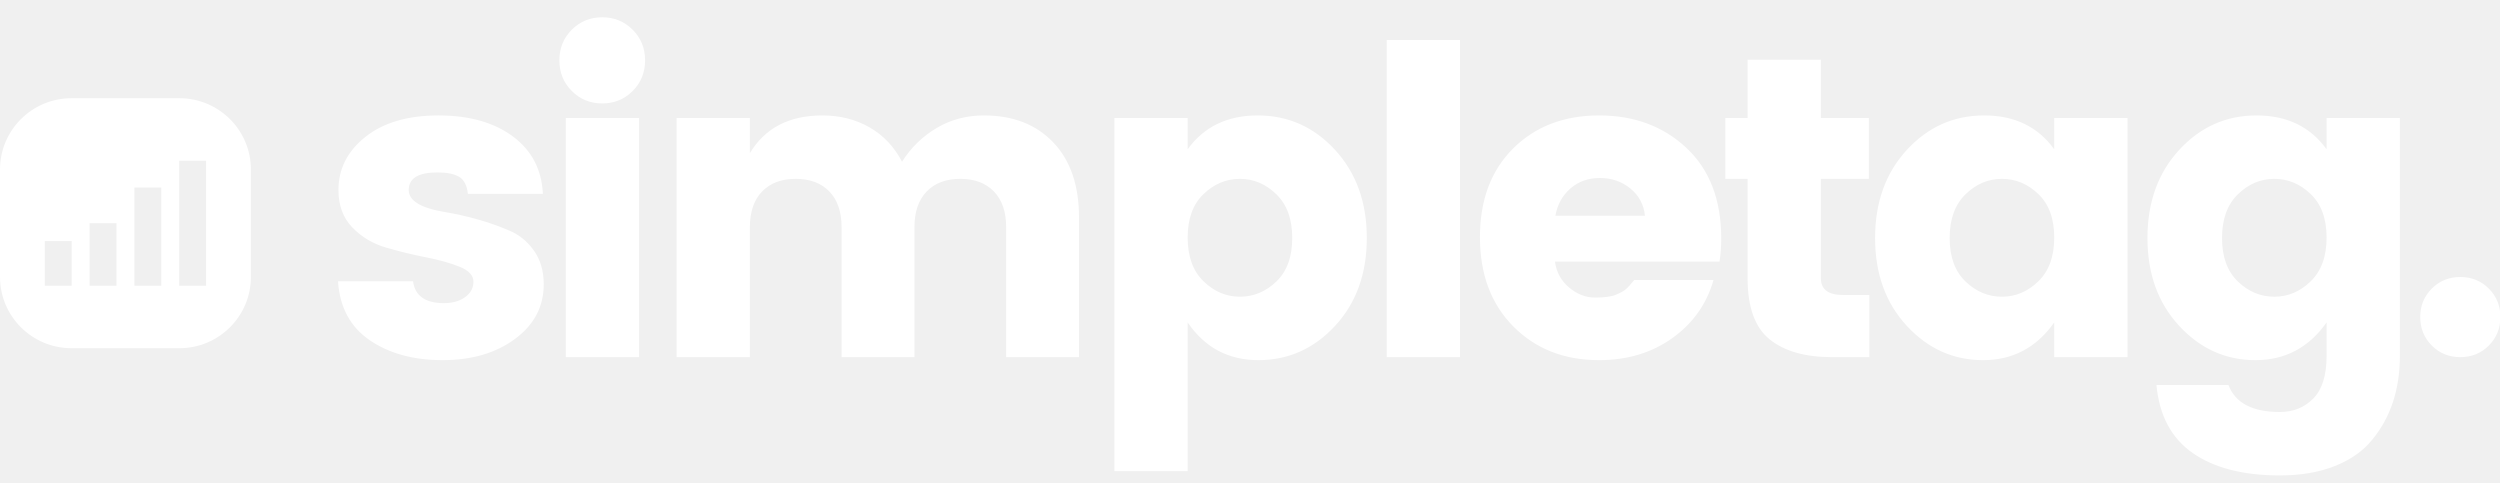
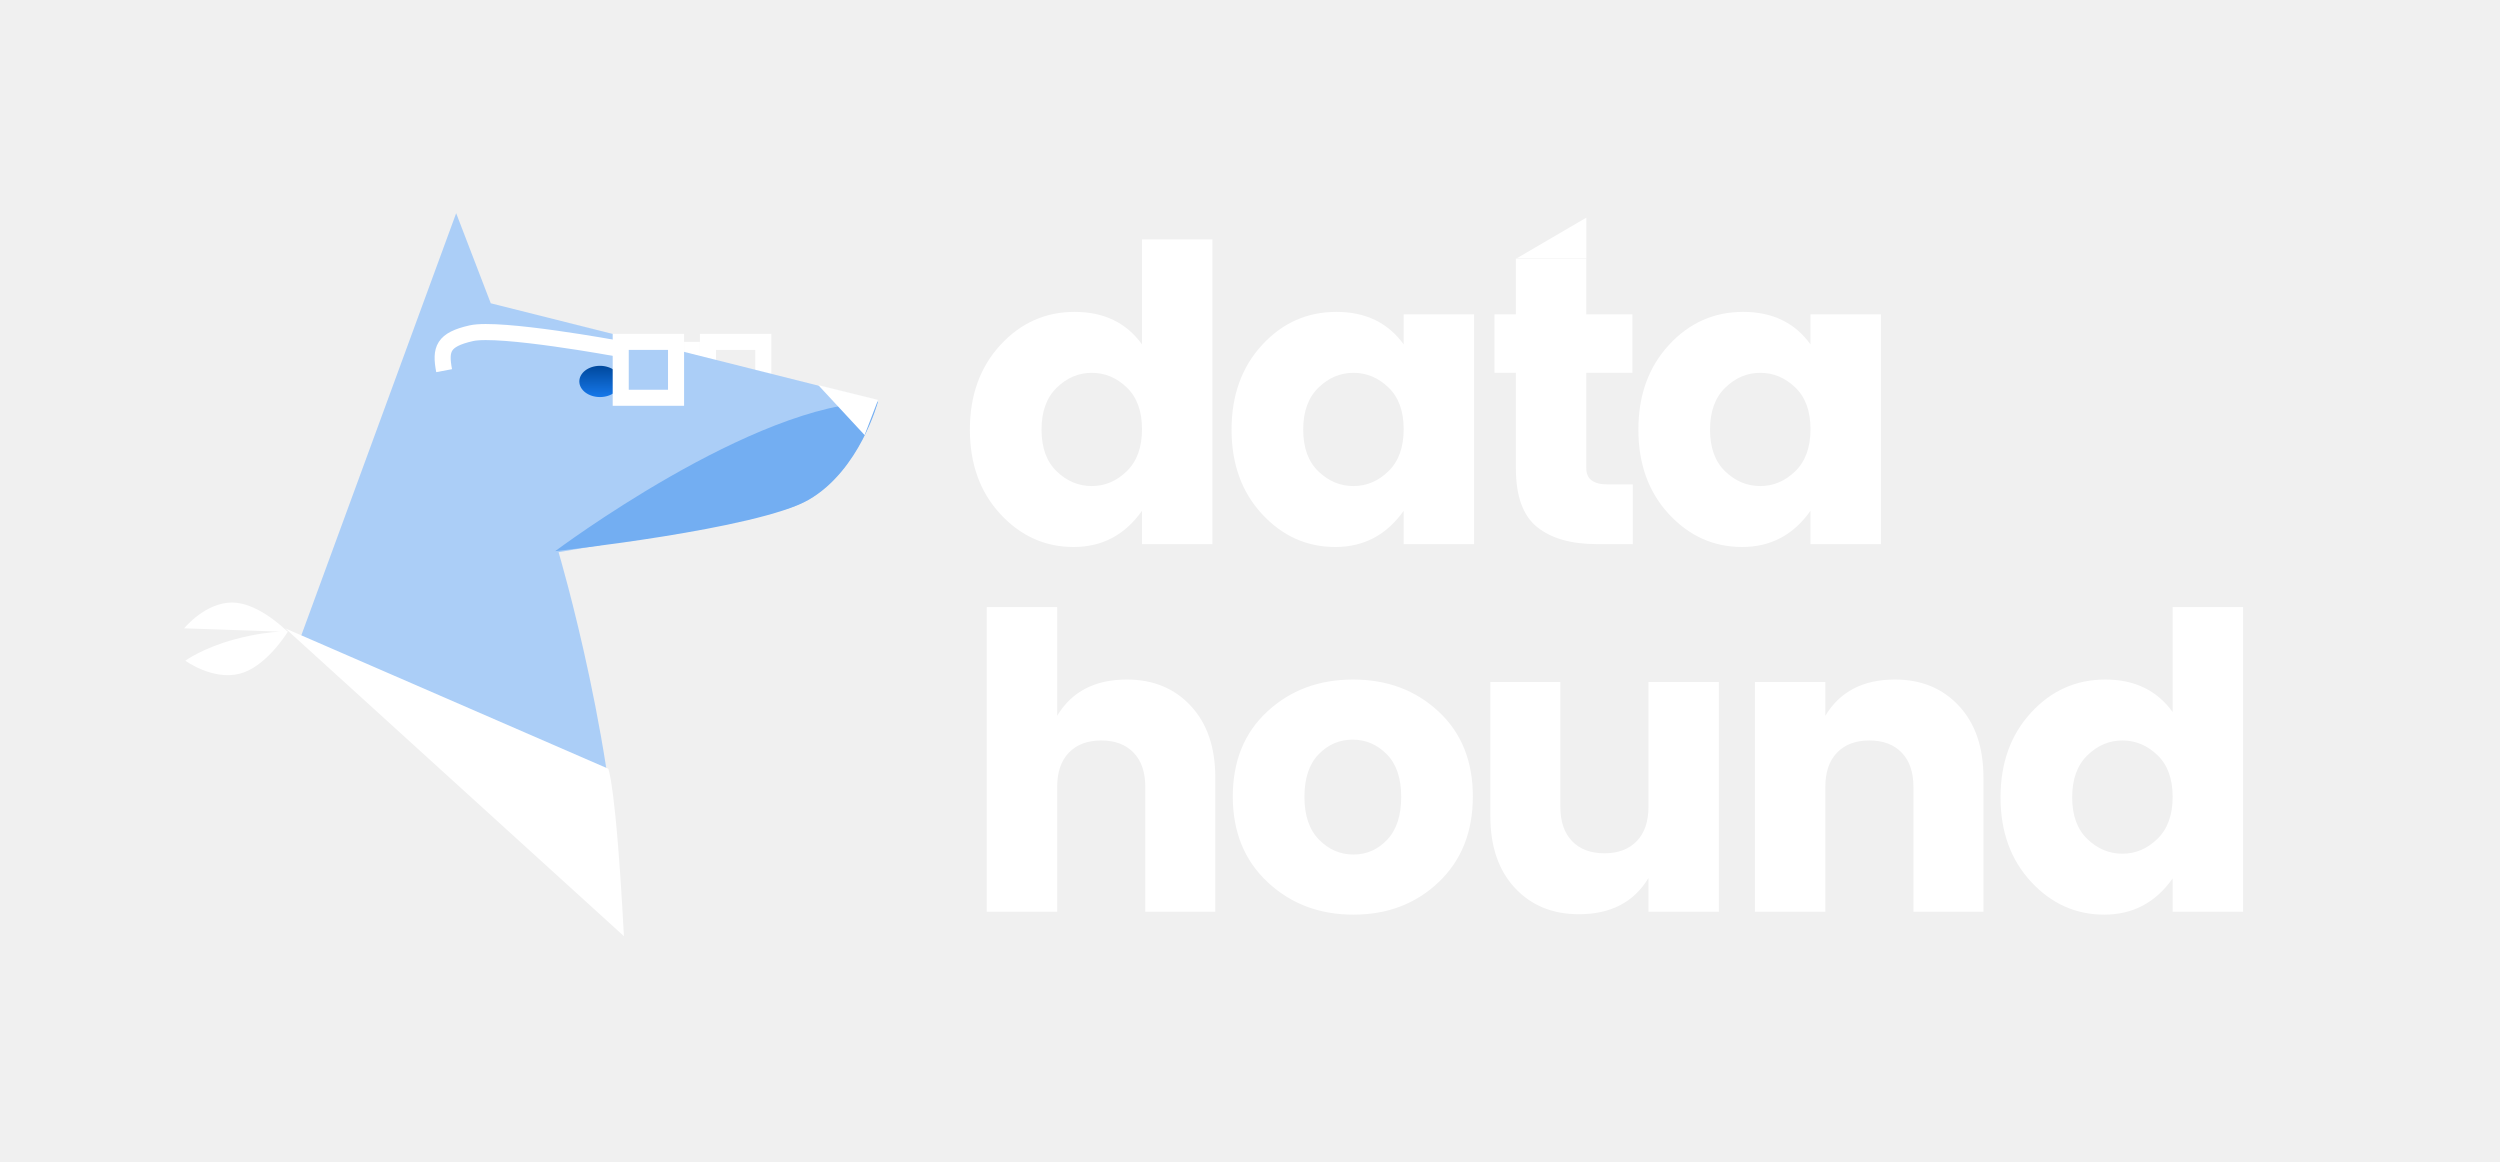
- <svg xmlns="http://www.w3.org/2000/svg" width="140px" height="27px" viewBox="0 0 140 27" version="1.1">
-   <defs />
+ <svg xmlns="http://www.w3.org/2000/svg" xmlns:xlink="http://www.w3.org/1999/xlink" width="170px" height="79px" viewBox="0 0 170 79" version="1.1">
+   <defs>
+     <rect id="path-1" x="35.596" y="8.701" width="4.854" height="4.894" />
+     <mask id="mask-2" maskContentUnits="userSpaceOnUse" maskUnits="objectBoundingBox" x="0" y="0" width="4.854" height="4.894" fill="white">
+       <use xlink:href="#path-1" />
+     </mask>
+     <rect id="path-3" x="34.517" y="9.245" width="1.079" height="1.088" />
+     <mask id="mask-4" maskContentUnits="userSpaceOnUse" maskUnits="objectBoundingBox" x="0" y="0" width="1.079" height="1.088" fill="white">
+       <use xlink:href="#path-3" />
+     </mask>
+     <linearGradient x1="50%" y1="100%" x2="50%" y2="0%" id="linearGradient-5">
+       <stop stop-color="#1678EA" offset="0%" />
+       <stop stop-color="#00489C" offset="100%" />
+     </linearGradient>
+     <rect id="path-6" x="29.663" y="8.701" width="4.854" height="4.894" />
+     <mask id="mask-7" maskContentUnits="userSpaceOnUse" maskUnits="objectBoundingBox" x="0" y="0" width="4.854" height="4.894" fill="white">
+       <use xlink:href="#path-6" />
+     </mask>
+   </defs>
  <g id="Page-1" stroke="none" stroke-width="1" fill="none" fill-rule="evenodd">
-     <g id="Desktop" transform="translate(-46, -36)" fill="#FFFFFF">
-       <g id="HERO">
-         <g id="HEADER" transform="translate(46, 31)">
-           <g id="logo" transform="translate(0, 5)">
-             <path d="M18.953,10.64 C18.953,9.456 19.457,8.464 20.465,7.664 C21.473,6.864 22.837,6.464 24.557,6.464 C26.277,6.464 27.665,6.856 28.721,7.64 C29.777,8.424 30.337,9.496 30.401,10.856 L26.201,10.856 C26.153,10.392 25.993,10.076 25.721,9.908 C25.449,9.74 25.041,9.656 24.497,9.656 C23.425,9.656 22.889,9.984 22.889,10.64 C22.889,11.232 23.545,11.64 24.857,11.864 C26.185,12.088 27.393,12.432 28.481,12.896 C29.041,13.12 29.509,13.492 29.885,14.012 C30.261,14.532 30.449,15.168 30.449,15.92 C30.449,17.168 29.913,18.188 28.841,18.98 C27.769,19.772 26.417,20.168 24.785,20.168 C23.153,20.168 21.793,19.796 20.705,19.052 C19.617,18.308 19.025,17.208 18.929,15.752 L23.129,15.752 C23.241,16.568 23.817,16.976 24.857,16.976 C25.337,16.976 25.733,16.864 26.045,16.64 C26.357,16.416 26.513,16.128 26.513,15.776 C26.513,15.424 26.253,15.144 25.733,14.936 C25.213,14.728 24.585,14.552 23.849,14.408 C23.113,14.264 22.373,14.084 21.629,13.868 C20.885,13.652 20.253,13.276 19.733,12.74 C19.213,12.204 18.953,11.504 18.953,10.64 L18.953,10.64 Z M33.725,5.792 C33.053,5.792 32.485,5.56 32.021,5.096 C31.557,4.632 31.325,4.06 31.325,3.38 C31.325,2.7 31.557,2.128 32.021,1.664 C32.485,1.2 33.053,0.968 33.725,0.968 C34.397,0.968 34.965,1.2 35.429,1.664 C35.893,2.128 36.125,2.7 36.125,3.38 C36.125,4.06 35.893,4.632 35.429,5.096 C34.965,5.56 34.397,5.792 33.725,5.792 L33.725,5.792 Z M31.685,20 L31.685,6.608 L35.789,6.608 L35.789,20 L31.685,20 Z M41.993,6.608 L41.993,8.576 C42.841,7.168 44.193,6.464 46.049,6.464 C47.041,6.464 47.925,6.688 48.701,7.136 C49.477,7.584 50.081,8.224 50.513,9.056 C51.009,8.272 51.653,7.644 52.445,7.172 C53.237,6.7 54.121,6.464 55.097,6.464 C56.729,6.464 58.025,6.968 58.985,7.976 C59.945,8.984 60.425,10.384 60.425,12.176 L60.425,20 L56.345,20 L56.345,12.728 C56.345,11.864 56.117,11.196 55.661,10.724 C55.205,10.252 54.577,10.016 53.777,10.016 C52.977,10.016 52.349,10.252 51.893,10.724 C51.437,11.196 51.209,11.864 51.209,12.728 L51.209,20 L47.129,20 L47.129,12.728 C47.129,11.864 46.901,11.196 46.445,10.724 C45.989,10.252 45.361,10.016 44.561,10.016 C43.761,10.016 43.133,10.252 42.677,10.724 C42.221,11.196 41.993,11.864 41.993,12.728 L41.993,20 L37.889,20 L37.889,6.608 L41.993,6.608 Z M72.365,13.328 C72.365,12.272 72.069,11.456 71.477,10.88 C70.885,10.304 70.205,10.016 69.437,10.016 C68.669,10.016 67.989,10.3 67.397,10.868 C66.805,11.436 66.509,12.248 66.509,13.304 C66.509,14.36 66.805,15.176 67.397,15.752 C67.989,16.328 68.669,16.616 69.437,16.616 C70.205,16.616 70.885,16.332 71.477,15.764 C72.069,15.196 72.365,14.384 72.365,13.328 L72.365,13.328 Z M66.509,8.36 C67.421,7.096 68.729,6.464 70.433,6.464 C72.137,6.464 73.581,7.108 74.765,8.396 C75.949,9.684 76.541,11.328 76.541,13.328 C76.541,15.328 75.949,16.968 74.765,18.248 C73.581,19.528 72.149,20.168 70.469,20.168 C68.789,20.168 67.469,19.464 66.509,18.056 L66.509,26.384 L62.405,26.384 L62.405,6.608 L66.509,6.608 L66.509,8.36 Z M77.657,20 L77.657,2.24 L81.761,2.24 L81.761,20 L77.657,20 Z M89.549,20.168 C87.597,20.168 85.997,19.54 84.749,18.284 C83.501,17.028 82.877,15.36 82.877,13.28 C82.877,11.2 83.497,9.544 84.737,8.312 C85.977,7.08 87.581,6.464 89.549,6.464 C91.517,6.464 93.149,7.072 94.445,8.288 C95.741,9.504 96.389,11.192 96.389,13.352 C96.389,13.816 96.357,14.248 96.293,14.648 L87.077,14.648 C87.157,15.24 87.421,15.724 87.869,16.1 C88.317,16.476 88.801,16.664 89.321,16.664 C89.841,16.664 90.229,16.612 90.485,16.508 C90.741,16.404 90.929,16.3 91.049,16.196 C91.169,16.092 91.325,15.92 91.517,15.68 L95.957,15.68 C95.573,17.024 94.805,18.108 93.653,18.932 C92.501,19.756 91.133,20.168 89.549,20.168 L89.549,20.168 Z M91.301,10.556 C90.821,10.164 90.253,9.968 89.597,9.968 C88.941,9.968 88.389,10.164 87.941,10.556 C87.493,10.948 87.213,11.456 87.101,12.08 L92.117,12.08 C92.053,11.456 91.781,10.948 91.301,10.556 L91.301,10.556 Z M103.217,16.52 L104.681,16.52 L104.681,20 L102.593,20 C101.089,20 99.925,19.668 99.101,19.004 C98.277,18.34 97.865,17.2 97.865,15.584 L97.865,10.016 L96.617,10.016 L96.617,6.608 L97.865,6.608 L97.865,3.344 L101.969,3.344 L101.969,6.608 L104.657,6.608 L104.657,10.016 L101.969,10.016 L101.969,15.584 C101.969,16.208 102.385,16.52 103.217,16.52 L103.217,16.52 Z M115.037,13.304 C115.037,12.248 114.741,11.436 114.149,10.868 C113.557,10.3 112.877,10.016 112.109,10.016 C111.341,10.016 110.661,10.304 110.069,10.88 C109.477,11.456 109.181,12.272 109.181,13.328 C109.181,14.384 109.477,15.196 110.069,15.764 C110.661,16.332 111.341,16.616 112.109,16.616 C112.877,16.616 113.557,16.328 114.149,15.752 C114.741,15.176 115.037,14.36 115.037,13.304 L115.037,13.304 Z M105.005,13.328 C105.005,11.328 105.597,9.684 106.781,8.396 C107.965,7.108 109.409,6.464 111.113,6.464 C112.817,6.464 114.125,7.096 115.037,8.36 L115.037,6.608 L119.141,6.608 L119.141,20 L115.037,20 L115.037,18.056 C114.045,19.464 112.717,20.168 111.053,20.168 C109.389,20.168 107.965,19.528 106.781,18.248 C105.597,16.968 105.005,15.328 105.005,13.328 L105.005,13.328 Z M120.257,13.328 C120.257,11.328 120.849,9.684 122.033,8.396 C123.217,7.108 124.661,6.464 126.365,6.464 C128.069,6.464 129.377,7.096 130.289,8.36 L130.289,6.608 L134.393,6.608 L134.393,19.928 C134.393,21.8 133.881,23.36 132.857,24.608 C132.345,25.248 131.645,25.744 130.757,26.096 C129.869,26.448 128.841,26.624 127.673,26.624 C125.625,26.624 124.001,26.208 122.801,25.376 C121.601,24.544 120.921,23.272 120.761,21.56 L124.793,21.56 C125.177,22.568 126.137,23.072 127.673,23.072 C128.425,23.072 129.049,22.82 129.545,22.316 C130.041,21.812 130.289,21.016 130.289,19.928 L130.289,18.056 C129.297,19.464 127.969,20.168 126.305,20.168 C124.641,20.168 123.217,19.528 122.033,18.248 C120.849,16.968 120.257,15.328 120.257,13.328 L120.257,13.328 Z M130.289,13.304 C130.289,12.248 129.993,11.436 129.401,10.868 C128.809,10.3 128.129,10.016 127.361,10.016 C126.593,10.016 125.913,10.304 125.321,10.88 C124.729,11.456 124.433,12.272 124.433,13.328 C124.433,14.384 124.729,15.196 125.321,15.764 C125.913,16.332 126.593,16.616 127.361,16.616 C128.129,16.616 128.809,16.328 129.401,15.752 C129.993,15.176 130.289,14.36 130.289,13.304 L130.289,13.304 Z M139.373,19.352 C138.941,19.784 138.409,20 137.777,20 C137.145,20 136.613,19.784 136.181,19.352 C135.749,18.92 135.533,18.388 135.533,17.756 C135.533,17.124 135.749,16.592 136.181,16.16 C136.613,15.728 137.145,15.512 137.777,15.512 C138.409,15.512 138.941,15.728 139.373,16.16 C139.805,16.592 140.021,17.124 140.021,17.756 C140.021,18.388 139.805,18.92 139.373,19.352 L139.373,19.352 Z" id="simpletag." />
-             <g id="Group" transform="translate(0, 5.5)">
-               <path d="M0,3.993 C0,1.788 1.794,0 4.007,0 L10.043,0 C12.256,0 14.05,1.787 14.05,3.993 L14.05,10.007 C14.05,12.212 12.256,14 10.043,14 L4.007,14 C1.794,14 0,12.213 0,10.007 L0,3.993 Z M2.509,8 L4.014,8 L4.014,10.5 L2.509,10.5 L2.509,8 Z M5.018,7 L6.523,7 L6.523,10.5 L5.018,10.5 L5.018,7 Z M7.527,5 L9.032,5 L9.032,10.5 L7.527,10.5 L7.527,5 Z M10.036,3.5 L11.541,3.5 L11.541,10.5 L10.036,10.5 L10.036,3.5 Z" id="Combined-Shape" />
-             </g>
-           </g>
-         </g>
+     <g id="logo-light">
+       <g id="Group" transform="translate(12, 14)">
+         <use id="Rectangle-1123" stroke="#FFFFFF" mask="url(#mask-2)" stroke-width="2.184" xlink:href="#path-1" />
+         <use id="Rectangle-1125" stroke="#FFFFFF" mask="url(#mask-4)" stroke-width="1.092" xlink:href="#path-3" />
+         <path d="M8.413,29.412 L19.019,0.498 L21.372,6.623 L47.712,13.245 C47.712,13.245 46.026,19.583 41.097,20.716 C36.169,21.849 25.983,23.55 25.983,23.55 C25.983,23.55 30.195,37.714 30.195,49.26 C30.195,49.26 8.413,29.412 8.413,29.412 Z" id="Path-1174" fill="#ABCEF7" />
+         <path d="M7.566,28.968 C7.567,28.969 7.567,28.969 7.567,28.969 L7.565,28.969 C7.379,29.266 5.992,31.391 4.285,31.817 C2.448,32.275 0.602,30.927 0.602,30.927 C0.602,30.927 1.805,30.052 3.979,29.47 C5.34,29.105 6.41,28.987 7.021,28.95 L0.523,28.726 C0.523,28.726 1.944,26.972 3.781,26.972 C5.473,26.972 7.26,28.666 7.532,28.934 C7.568,28.934 7.587,28.935 7.587,28.935 C7.587,28.935 7.58,28.946 7.566,28.968 Z M7.403,28.731 L29.358,38.271 C29.358,38.271 29.87,39.196 30.427,49.66 C30.427,49.66 7.403,28.731 7.403,28.731 Z" id="Combined-Shape" fill="#FFFFFF" />
+         <ellipse id="Oval-145" fill="url(#linearGradient-5)" cx="28.798" cy="11.938" rx="1.404" ry="1.062" />
+         <use id="Rectangle-1123" stroke="#FFFFFF" mask="url(#mask-7)" stroke-width="2.184" xlink:href="#path-6" />
+         <path d="M25.754,23.478 C25.754,23.478 39.276,13.341 47.693,13.341 C47.693,13.341 46.466,17.971 43.005,19.978 C39.543,21.986 25.754,23.478 25.754,23.478 Z" id="Path-1175" fill="#73AEF2" />
+         <polygon id="Path-1176" fill="#FFFFFF" points="47.709 13.194 46.793 15.585 43.643 12.188" />
+         <path d="M30.02,9.706 C30.02,9.706 21.97,8.224 20.046,8.66 C18.121,9.097 17.924,9.737 18.2,11.205" id="Path-1177" stroke="#FFFFFF" stroke-width="1.092" />
      </g>
+       <path d="M77.656,29.188 C77.656,27.956 77.311,27.009 76.62,26.346 C75.929,25.683 75.136,25.352 74.24,25.352 C73.344,25.352 72.551,25.688 71.86,26.36 C71.169,27.032 70.824,27.984 70.824,29.216 C70.824,30.448 71.169,31.395 71.86,32.058 C72.551,32.721 73.344,33.052 74.24,33.052 C75.136,33.052 75.929,32.716 76.62,32.044 C77.311,31.372 77.656,30.42 77.656,29.188 L77.656,29.188 Z M65.952,29.216 C65.952,26.883 66.643,24.965 68.024,23.462 C69.405,21.959 71.09,21.208 73.078,21.208 C75.066,21.208 76.592,21.945 77.656,23.42 L77.656,16.28 L82.444,16.28 L82.444,37 L77.656,37 L77.656,34.732 C76.499,36.375 74.949,37.196 73.008,37.196 C71.067,37.196 69.405,36.449 68.024,34.956 C66.643,33.463 65.952,31.549 65.952,29.216 L65.952,29.216 Z M95.45,29.188 C95.45,27.956 95.105,27.009 94.414,26.346 C93.723,25.683 92.93,25.352 92.034,25.352 C91.138,25.352 90.345,25.688 89.654,26.36 C88.963,27.032 88.618,27.984 88.618,29.216 C88.618,30.448 88.963,31.395 89.654,32.058 C90.345,32.721 91.138,33.052 92.034,33.052 C92.93,33.052 93.723,32.716 94.414,32.044 C95.105,31.372 95.45,30.42 95.45,29.188 L95.45,29.188 Z M83.746,29.216 C83.746,26.883 84.437,24.965 85.818,23.462 C87.199,21.959 88.884,21.208 90.872,21.208 C92.86,21.208 94.386,21.945 95.45,23.42 L95.45,21.376 L100.238,21.376 L100.238,37 L95.45,37 L95.45,34.732 C94.293,36.375 92.743,37.196 90.802,37.196 C88.861,37.196 87.199,36.449 85.818,34.956 C84.437,33.463 83.746,31.549 83.746,29.216 L83.746,29.216 Z M109.324,32.94 L111.032,32.94 L111.032,37 L108.596,37 C106.841,37 105.483,36.613 104.522,35.838 C103.561,35.063 103.08,33.733 103.08,31.848 L103.08,25.352 L101.624,25.352 L101.624,21.376 L103.08,21.376 L103.08,17.568 L107.868,17.568 L107.868,21.376 L111.004,21.376 L111.004,25.352 L107.868,25.352 L107.868,31.848 C107.868,32.576 108.353,32.94 109.324,32.94 L109.324,32.94 Z M123.114,29.188 C123.114,27.956 122.769,27.009 122.078,26.346 C121.387,25.683 120.594,25.352 119.698,25.352 C118.802,25.352 118.009,25.688 117.318,26.36 C116.627,27.032 116.282,27.984 116.282,29.216 C116.282,30.448 116.627,31.395 117.318,32.058 C118.009,32.721 118.802,33.052 119.698,33.052 C120.594,33.052 121.387,32.716 122.078,32.044 C122.769,31.372 123.114,30.42 123.114,29.188 L123.114,29.188 Z M111.41,29.216 C111.41,26.883 112.101,24.965 113.482,23.462 C114.863,21.959 116.548,21.208 118.536,21.208 C120.524,21.208 122.05,21.945 123.114,23.42 L123.114,21.376 L127.902,21.376 L127.902,37 L123.114,37 L123.114,34.732 C121.957,36.375 120.407,37.196 118.466,37.196 C116.525,37.196 114.863,36.449 113.482,34.956 C112.101,33.463 111.41,31.549 111.41,29.216 L111.41,29.216 Z M71.888,41.28 L71.888,48.672 C72.877,47.029 74.455,46.208 76.62,46.208 C78.412,46.208 79.863,46.805 80.974,48 C82.085,49.195 82.64,50.819 82.64,52.872 L82.64,62 L77.88,62 L77.88,53.516 C77.88,52.508 77.614,51.729 77.082,51.178 C76.55,50.627 75.817,50.352 74.884,50.352 C73.951,50.352 73.218,50.627 72.686,51.178 C72.154,51.729 71.888,52.508 71.888,53.516 L71.888,62 L67.1,62 L67.1,41.28 L71.888,41.28 Z M95.282,54.188 C95.282,52.919 94.955,51.953 94.302,51.29 C93.649,50.627 92.874,50.296 91.978,50.296 C91.082,50.296 90.312,50.627 89.668,51.29 C89.024,51.953 88.702,52.919 88.702,54.188 C88.702,55.457 89.033,56.428 89.696,57.1 C90.359,57.772 91.138,58.108 92.034,58.108 C92.93,58.108 93.695,57.772 94.33,57.1 C94.965,56.428 95.282,55.457 95.282,54.188 L95.282,54.188 Z M83.83,54.16 C83.83,51.752 84.614,49.825 86.182,48.378 C87.75,46.931 89.691,46.208 92.006,46.208 C94.321,46.208 96.257,46.931 97.816,48.378 C99.375,49.825 100.154,51.752 100.154,54.16 C100.154,56.568 99.379,58.509 97.83,59.984 C96.281,61.459 94.349,62.196 92.034,62.196 C89.719,62.196 87.773,61.459 86.196,59.984 C84.619,58.509 83.83,56.568 83.83,54.16 L83.83,54.16 Z M112.096,46.376 L116.884,46.376 L116.884,62 L112.096,62 L112.096,59.704 C111.107,61.347 109.529,62.168 107.364,62.168 C105.572,62.168 104.121,61.571 103.01,60.376 C101.899,59.181 101.344,57.557 101.344,55.504 L101.344,46.376 L106.104,46.376 L106.104,54.86 C106.104,55.868 106.37,56.647 106.902,57.198 C107.434,57.749 108.167,58.024 109.1,58.024 C110.033,58.024 110.766,57.749 111.298,57.198 C111.83,56.647 112.096,55.868 112.096,54.86 L112.096,46.376 Z M124.122,46.376 L124.122,48.672 C125.111,47.029 126.689,46.208 128.854,46.208 C130.646,46.208 132.097,46.805 133.208,48 C134.319,49.195 134.874,50.819 134.874,52.872 L134.874,62 L130.114,62 L130.114,53.516 C130.114,52.508 129.848,51.729 129.316,51.178 C128.784,50.627 128.051,50.352 127.118,50.352 C126.185,50.352 125.452,50.627 124.92,51.178 C124.388,51.729 124.122,52.508 124.122,53.516 L124.122,62 L119.334,62 L119.334,46.376 L124.122,46.376 Z M147.74,54.188 C147.74,52.956 147.395,52.009 146.704,51.346 C146.013,50.683 145.22,50.352 144.324,50.352 C143.428,50.352 142.635,50.688 141.944,51.36 C141.253,52.032 140.908,52.984 140.908,54.216 C140.908,55.448 141.253,56.395 141.944,57.058 C142.635,57.721 143.428,58.052 144.324,58.052 C145.22,58.052 146.013,57.716 146.704,57.044 C147.395,56.372 147.74,55.42 147.74,54.188 L147.74,54.188 Z M136.036,54.216 C136.036,51.883 136.727,49.965 138.108,48.462 C139.489,46.959 141.174,46.208 143.162,46.208 C145.15,46.208 146.676,46.945 147.74,48.42 L147.74,41.28 L152.528,41.28 L152.528,62 L147.74,62 L147.74,59.732 C146.583,61.375 145.033,62.196 143.092,62.196 C141.151,62.196 139.489,61.449 138.108,59.956 C136.727,58.463 136.036,56.549 136.036,54.216 Z M107.87,14.8 L103.08,17.6 L107.87,17.6 L107.87,14.8 Z" id="Combined-Shape" fill="#FFFFFF" />
    </g>
  </g>
</svg>
